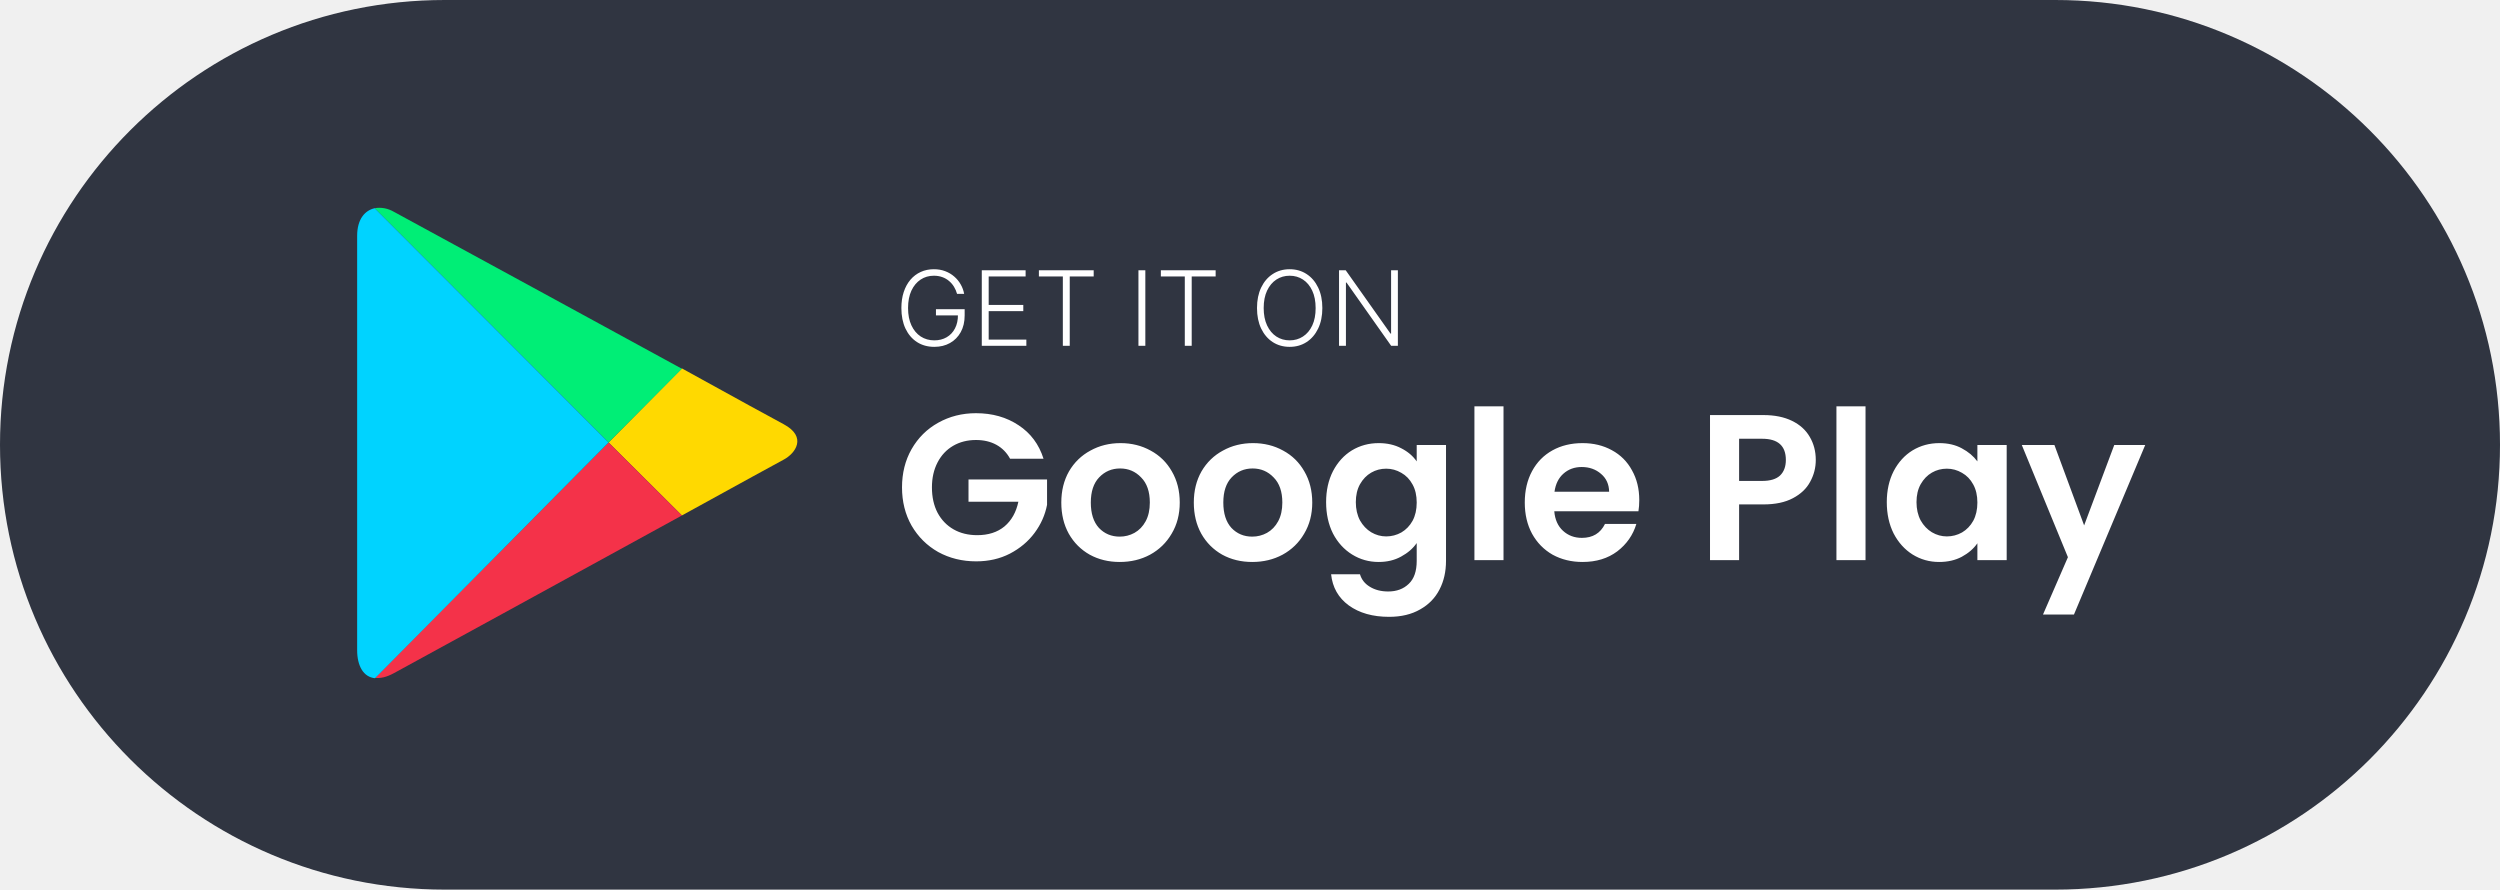
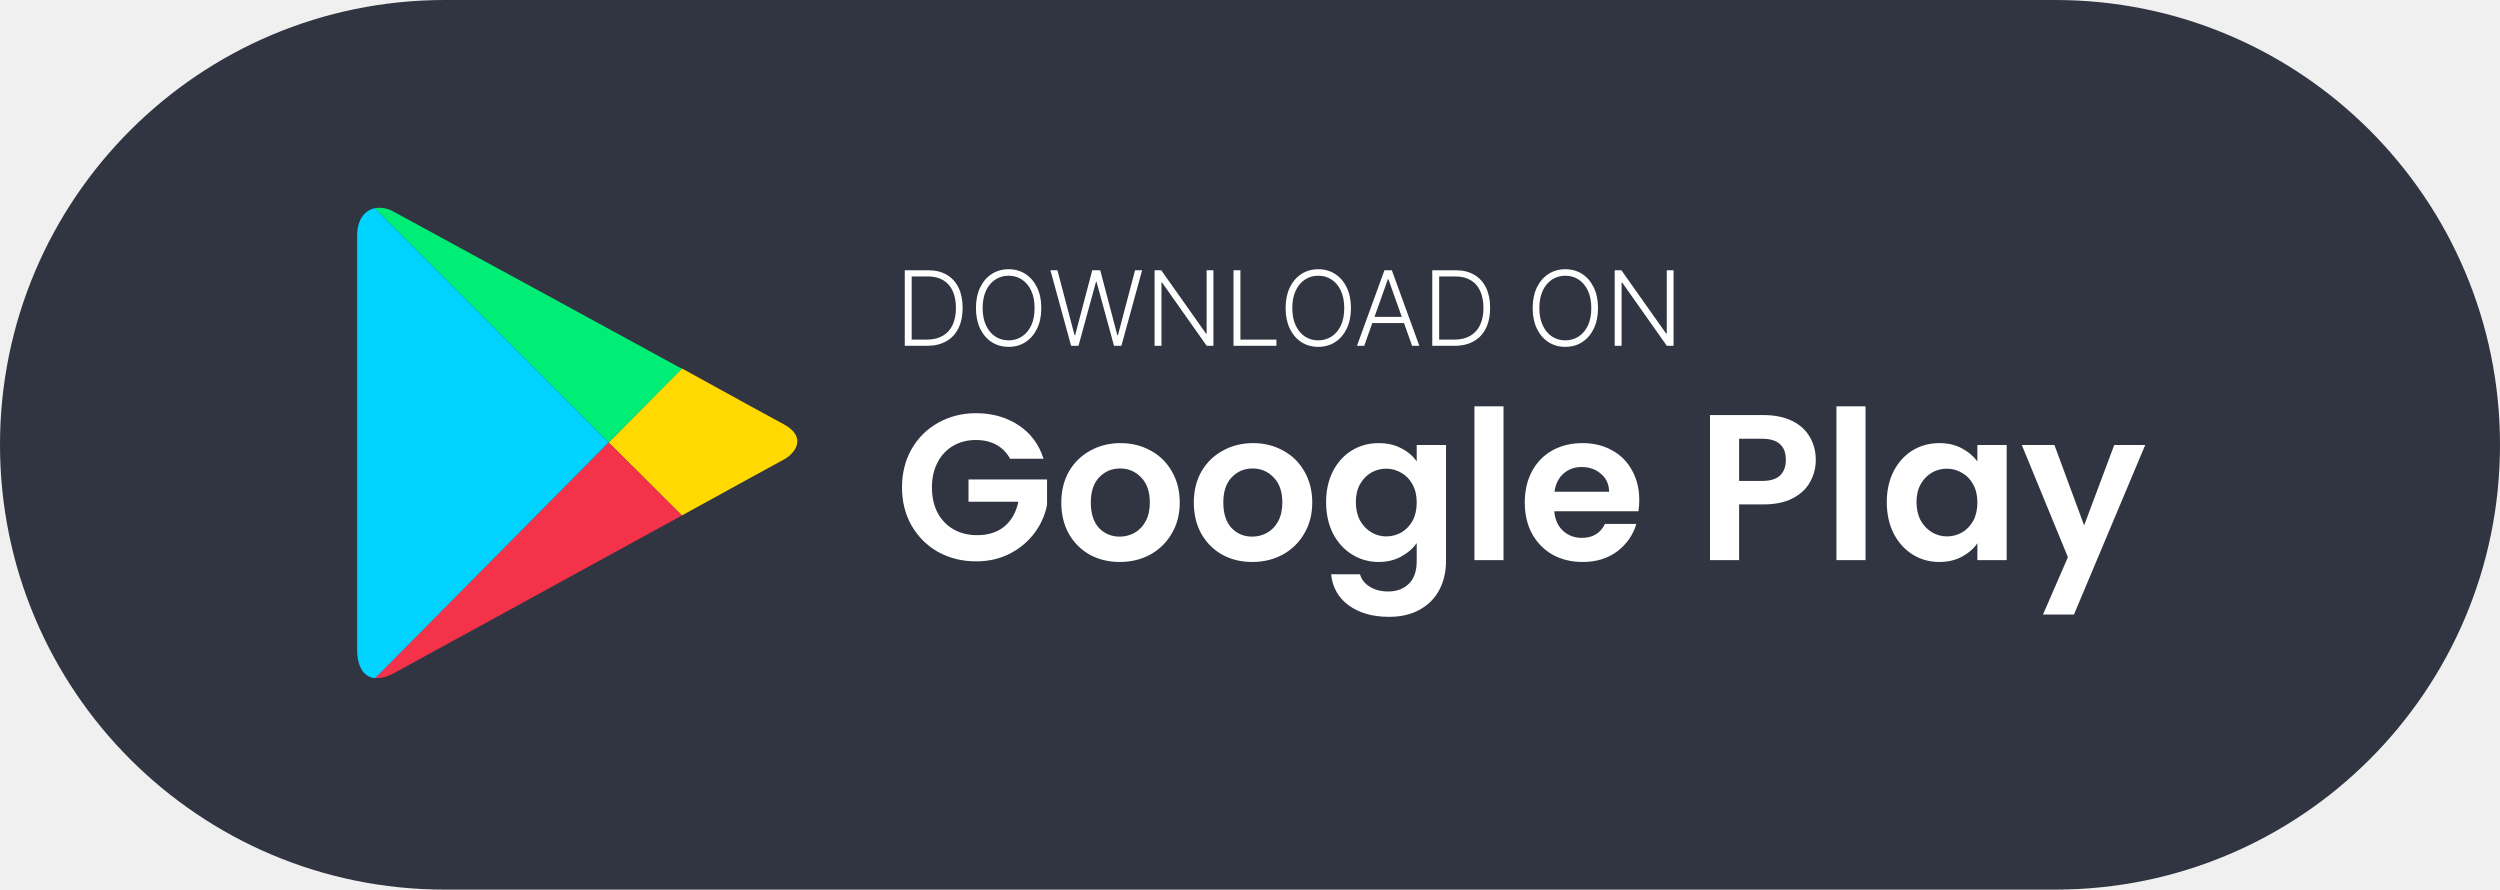
<svg xmlns="http://www.w3.org/2000/svg" width="385" height="137" viewBox="0 0 385 137" fill="none">
  <rect width="385" height="137" rx="68.5" fill="#303541" />
-   <path d="M147.387 45.256C147.281 44.87 147.125 44.508 146.921 44.171C146.716 43.83 146.462 43.533 146.159 43.279C145.86 43.021 145.514 42.821 145.12 42.677C144.729 42.533 144.294 42.461 143.813 42.461C143.055 42.461 142.377 42.658 141.779 43.052C141.18 43.446 140.707 44.014 140.358 44.756C140.014 45.498 139.841 46.392 139.841 47.438C139.841 48.48 140.015 49.372 140.364 50.114C140.712 50.856 141.19 51.427 141.796 51.824C142.406 52.218 143.103 52.415 143.887 52.415C144.603 52.415 145.235 52.256 145.784 51.938C146.334 51.62 146.762 51.165 147.068 50.574C147.379 49.983 147.531 49.281 147.523 48.466L147.864 48.574H144.137V47.62H148.557V48.574C148.557 49.567 148.356 50.425 147.955 51.148C147.553 51.872 147.002 52.43 146.301 52.824C145.601 53.218 144.796 53.415 143.887 53.415C142.871 53.415 141.983 53.171 141.222 52.682C140.46 52.19 139.868 51.497 139.443 50.603C139.023 49.705 138.813 48.65 138.813 47.438C138.813 46.525 138.934 45.701 139.176 44.966C139.419 44.231 139.762 43.603 140.205 43.08C140.652 42.557 141.18 42.158 141.79 41.881C142.4 41.601 143.074 41.461 143.813 41.461C144.449 41.461 145.031 41.561 145.557 41.762C146.087 41.962 146.553 42.239 146.955 42.591C147.36 42.94 147.692 43.343 147.949 43.802C148.21 44.256 148.387 44.741 148.478 45.256H147.387ZM151.195 53.256V41.62H157.945V42.574H152.257V46.955H157.587V47.91H152.257V52.302H158.059V53.256H151.195ZM159.99 42.574V41.62H168.428V42.574H164.74V53.256H163.678V42.574H159.99ZM176.382 41.62V53.256H175.32V41.62H176.382ZM178.772 42.574V41.62H187.209V42.574H183.522V53.256H182.459V42.574H178.772ZM203.641 47.438C203.641 48.65 203.425 49.705 202.993 50.603C202.561 51.497 201.967 52.19 201.209 52.682C200.455 53.171 199.588 53.415 198.607 53.415C197.626 53.415 196.756 53.171 195.999 52.682C195.245 52.19 194.652 51.497 194.22 50.603C193.792 49.705 193.578 48.65 193.578 47.438C193.578 46.226 193.792 45.173 194.22 44.279C194.652 43.381 195.247 42.688 196.005 42.199C196.762 41.707 197.63 41.461 198.607 41.461C199.588 41.461 200.455 41.707 201.209 42.199C201.967 42.688 202.561 43.381 202.993 44.279C203.425 45.173 203.641 46.226 203.641 47.438ZM202.607 47.438C202.607 46.396 202.433 45.504 202.084 44.762C201.736 44.016 201.26 43.446 200.658 43.052C200.056 42.658 199.372 42.461 198.607 42.461C197.845 42.461 197.164 42.658 196.561 43.052C195.959 43.446 195.482 44.014 195.13 44.756C194.781 45.498 194.607 46.392 194.607 47.438C194.607 48.48 194.781 49.372 195.13 50.114C195.478 50.856 195.953 51.427 196.556 51.824C197.158 52.218 197.842 52.415 198.607 52.415C199.372 52.415 200.056 52.218 200.658 51.824C201.264 51.43 201.741 50.862 202.09 50.12C202.438 49.373 202.611 48.48 202.607 47.438ZM215.273 41.62V53.256H214.239L207.364 43.512H207.273V53.256H206.21V41.62H207.239L214.137 51.375H214.228V41.62H215.273Z" fill="white" />
+   <path d="M142.745 53.256H139.335V41.62H142.949C144.059 41.62 145.008 41.851 145.796 42.313C146.587 42.775 147.193 43.438 147.614 44.302C148.034 45.165 148.245 46.201 148.245 47.41C148.245 48.629 148.029 49.677 147.597 50.552C147.169 51.423 146.544 52.091 145.722 52.557C144.904 53.023 143.911 53.256 142.745 53.256ZM140.398 52.302H142.682C143.682 52.302 144.519 52.105 145.193 51.711C145.868 51.317 146.373 50.754 146.71 50.023C147.048 49.292 147.216 48.421 147.216 47.41C147.212 46.406 147.046 45.542 146.716 44.819C146.39 44.095 145.906 43.54 145.262 43.154C144.621 42.767 143.83 42.574 142.887 42.574H140.398V52.302ZM160.36 47.438C160.36 48.65 160.144 49.705 159.712 50.603C159.28 51.497 158.685 52.19 157.928 52.682C157.174 53.171 156.307 53.415 155.326 53.415C154.344 53.415 153.475 53.171 152.718 52.682C151.964 52.19 151.371 51.497 150.939 50.603C150.511 49.705 150.297 48.65 150.297 47.438C150.297 46.226 150.511 45.173 150.939 44.279C151.371 43.381 151.966 42.688 152.723 42.199C153.481 41.707 154.348 41.461 155.326 41.461C156.307 41.461 157.174 41.707 157.928 42.199C158.685 42.688 159.28 43.381 159.712 44.279C160.144 45.173 160.36 46.226 160.36 47.438ZM159.326 47.438C159.326 46.396 159.151 45.504 158.803 44.762C158.454 44.016 157.979 43.446 157.377 43.052C156.774 42.658 156.091 42.461 155.326 42.461C154.564 42.461 153.882 42.658 153.28 43.052C152.678 43.446 152.201 44.014 151.848 44.756C151.5 45.498 151.326 46.392 151.326 47.438C151.326 48.48 151.5 49.372 151.848 50.114C152.197 50.856 152.672 51.427 153.274 51.824C153.877 52.218 154.56 52.415 155.326 52.415C156.091 52.415 156.774 52.218 157.377 51.824C157.983 51.43 158.46 50.862 158.809 50.12C159.157 49.373 159.329 48.48 159.326 47.438ZM164.952 53.256L161.764 41.62H162.844L165.48 51.625H165.571L168.208 41.62H169.435L172.071 51.625H172.162L174.799 41.62H175.884L172.696 53.256H171.56L168.861 43.387H168.787L166.088 53.256H164.952ZM186.867 41.62V53.256H185.833L178.958 43.512H178.867V53.256H177.804V41.62H178.833L185.73 51.375H185.821V41.62H186.867ZM189.96 53.256V41.62H191.023V52.302H196.568V53.256H189.96ZM208.047 47.438C208.047 48.65 207.831 49.705 207.399 50.603C206.968 51.497 206.373 52.19 205.615 52.682C204.862 53.171 203.994 53.415 203.013 53.415C202.032 53.415 201.163 53.171 200.405 52.682C199.651 52.19 199.059 51.497 198.627 50.603C198.199 49.705 197.985 48.65 197.985 47.438C197.985 46.226 198.199 45.173 198.627 44.279C199.059 43.381 199.653 42.688 200.411 42.199C201.168 41.707 202.036 41.461 203.013 41.461C203.994 41.461 204.862 41.707 205.615 42.199C206.373 42.688 206.968 43.381 207.399 44.279C207.831 45.173 208.047 46.226 208.047 47.438ZM207.013 47.438C207.013 46.396 206.839 45.504 206.49 44.762C206.142 44.016 205.666 43.446 205.064 43.052C204.462 42.658 203.778 42.461 203.013 42.461C202.252 42.461 201.57 42.658 200.968 43.052C200.365 43.446 199.888 44.014 199.536 44.756C199.187 45.498 199.013 46.392 199.013 47.438C199.013 48.48 199.187 49.372 199.536 50.114C199.884 50.856 200.36 51.427 200.962 51.824C201.564 52.218 202.248 52.415 203.013 52.415C203.778 52.415 204.462 52.218 205.064 51.824C205.67 51.43 206.148 50.862 206.496 50.12C206.844 49.373 207.017 48.48 207.013 47.438ZM210.087 53.256H208.973L213.206 41.62H214.343L218.576 53.256H217.462L213.814 43H213.735L210.087 53.256ZM210.888 48.796H216.661V49.75H210.888V48.796ZM223.979 53.256H220.57V41.62H224.184C225.293 41.62 226.242 41.851 227.03 42.313C227.822 42.775 228.428 43.438 228.848 44.302C229.269 45.165 229.479 46.201 229.479 47.41C229.479 48.629 229.263 49.677 228.831 50.552C228.403 51.423 227.778 52.091 226.956 52.557C226.138 53.023 225.146 53.256 223.979 53.256ZM221.632 52.302H223.916C224.916 52.302 225.754 52.105 226.428 51.711C227.102 51.317 227.608 50.754 227.945 50.023C228.282 49.292 228.451 48.421 228.451 47.41C228.447 46.406 228.28 45.542 227.951 44.819C227.625 44.095 227.14 43.54 226.496 43.154C225.856 42.767 225.064 42.574 224.121 42.574H221.632V52.302ZM246.094 47.438C246.094 48.65 245.878 49.705 245.446 50.603C245.014 51.497 244.42 52.19 243.662 52.682C242.908 53.171 242.041 53.415 241.06 53.415C240.079 53.415 239.21 53.171 238.452 52.682C237.698 52.19 237.105 51.497 236.674 50.603C236.246 49.705 236.032 48.65 236.032 47.438C236.032 46.226 236.246 45.173 236.674 44.279C237.105 43.381 237.7 42.688 238.458 42.199C239.215 41.707 240.083 41.461 241.06 41.461C242.041 41.461 242.908 41.707 243.662 42.199C244.42 42.688 245.014 43.381 245.446 44.279C245.878 45.173 246.094 46.226 246.094 47.438ZM245.06 47.438C245.06 46.396 244.886 45.504 244.537 44.762C244.189 44.016 243.713 43.446 243.111 43.052C242.509 42.658 241.825 42.461 241.06 42.461C240.299 42.461 239.617 42.658 239.014 43.052C238.412 43.446 237.935 44.014 237.583 44.756C237.234 45.498 237.06 46.392 237.06 47.438C237.06 48.48 237.234 49.372 237.583 50.114C237.931 50.856 238.407 51.427 239.009 51.824C239.611 52.218 240.295 52.415 241.06 52.415C241.825 52.415 242.509 52.218 243.111 51.824C243.717 51.43 244.194 50.862 244.543 50.12C244.891 49.373 245.064 48.48 245.06 47.438ZM257.726 41.62V53.256H256.692L249.817 43.512H249.726V53.256H248.664V41.62H249.692L256.59 51.375H256.681V41.62H257.726Z" fill="white" />
  <path d="M155.55 70.64C155.038 69.701 154.334 68.987 153.438 68.496C152.542 68.005 151.497 67.76 150.302 67.76C148.979 67.76 147.806 68.059 146.782 68.656C145.758 69.253 144.958 70.107 144.382 71.216C143.806 72.325 143.518 73.605 143.518 75.056C143.518 76.549 143.806 77.851 144.382 78.96C144.979 80.069 145.801 80.923 146.846 81.52C147.891 82.117 149.107 82.416 150.494 82.416C152.201 82.416 153.598 81.968 154.686 81.072C155.774 80.155 156.489 78.885 156.83 77.264H149.15V73.84H161.246V77.744C160.947 79.301 160.307 80.741 159.326 82.064C158.345 83.387 157.075 84.453 155.518 85.264C153.982 86.053 152.254 86.448 150.334 86.448C148.179 86.448 146.227 85.968 144.478 85.008C142.75 84.027 141.385 82.672 140.382 80.944C139.401 79.216 138.91 77.253 138.91 75.056C138.91 72.859 139.401 70.896 140.382 69.168C141.385 67.419 142.75 66.064 144.478 65.104C146.227 64.123 148.169 63.632 150.302 63.632C152.819 63.632 155.006 64.251 156.862 65.488C158.718 66.704 159.998 68.421 160.702 70.64H155.55ZM172.433 86.544C170.726 86.544 169.19 86.171 167.825 85.424C166.459 84.656 165.382 83.579 164.593 82.192C163.825 80.805 163.441 79.205 163.441 77.392C163.441 75.579 163.835 73.979 164.625 72.592C165.435 71.205 166.534 70.139 167.921 69.392C169.307 68.624 170.854 68.24 172.561 68.24C174.267 68.24 175.814 68.624 177.201 69.392C178.587 70.139 179.675 71.205 180.465 72.592C181.275 73.979 181.681 75.579 181.681 77.392C181.681 79.205 181.265 80.805 180.433 82.192C179.622 83.579 178.513 84.656 177.105 85.424C175.718 86.171 174.161 86.544 172.433 86.544ZM172.433 82.64C173.243 82.64 174.001 82.448 174.705 82.064C175.43 81.659 176.006 81.061 176.433 80.272C176.859 79.483 177.073 78.523 177.073 77.392C177.073 75.707 176.625 74.416 175.729 73.52C174.854 72.603 173.777 72.144 172.497 72.144C171.217 72.144 170.139 72.603 169.265 73.52C168.411 74.416 167.985 75.707 167.985 77.392C167.985 79.077 168.401 80.379 169.233 81.296C170.086 82.192 171.153 82.64 172.433 82.64ZM192.839 86.544C191.132 86.544 189.596 86.171 188.231 85.424C186.865 84.656 185.788 83.579 184.999 82.192C184.231 80.805 183.847 79.205 183.847 77.392C183.847 75.579 184.241 73.979 185.031 72.592C185.841 71.205 186.94 70.139 188.327 69.392C189.713 68.624 191.26 68.24 192.967 68.24C194.673 68.24 196.22 68.624 197.607 69.392C198.993 70.139 200.081 71.205 200.871 72.592C201.681 73.979 202.087 75.579 202.087 77.392C202.087 79.205 201.671 80.805 200.839 82.192C200.028 83.579 198.919 84.656 197.511 85.424C196.124 86.171 194.567 86.544 192.839 86.544ZM192.839 82.64C193.649 82.64 194.407 82.448 195.111 82.064C195.836 81.659 196.412 81.061 196.839 80.272C197.265 79.483 197.479 78.523 197.479 77.392C197.479 75.707 197.031 74.416 196.135 73.52C195.26 72.603 194.183 72.144 192.903 72.144C191.623 72.144 190.545 72.603 189.671 73.52C188.817 74.416 188.391 75.707 188.391 77.392C188.391 79.077 188.807 80.379 189.639 81.296C190.492 82.192 191.559 82.64 192.839 82.64ZM212.317 68.24C213.64 68.24 214.802 68.507 215.805 69.04C216.808 69.552 217.597 70.224 218.173 71.056V68.528H222.685V86.384C222.685 88.027 222.354 89.488 221.693 90.768C221.032 92.069 220.04 93.093 218.717 93.84C217.394 94.608 215.794 94.992 213.917 94.992C211.4 94.992 209.33 94.405 207.709 93.232C206.109 92.059 205.202 90.459 204.989 88.432H209.437C209.672 89.243 210.173 89.883 210.941 90.352C211.73 90.843 212.68 91.088 213.789 91.088C215.09 91.088 216.146 90.693 216.957 89.904C217.768 89.136 218.173 87.963 218.173 86.384V83.632C217.597 84.464 216.797 85.157 215.773 85.712C214.77 86.267 213.618 86.544 212.317 86.544C210.824 86.544 209.458 86.16 208.221 85.392C206.984 84.624 206.002 83.547 205.277 82.16C204.573 80.752 204.221 79.141 204.221 77.328C204.221 75.536 204.573 73.947 205.277 72.56C206.002 71.173 206.973 70.107 208.189 69.36C209.426 68.613 210.802 68.24 212.317 68.24ZM218.173 77.392C218.173 76.304 217.96 75.376 217.533 74.608C217.106 73.819 216.53 73.221 215.805 72.816C215.08 72.389 214.301 72.176 213.469 72.176C212.637 72.176 211.869 72.379 211.165 72.784C210.461 73.189 209.885 73.787 209.437 74.576C209.01 75.344 208.797 76.261 208.797 77.328C208.797 78.395 209.01 79.333 209.437 80.144C209.885 80.933 210.461 81.541 211.165 81.968C211.89 82.395 212.658 82.608 213.469 82.608C214.301 82.608 215.08 82.405 215.805 82C216.53 81.573 217.106 80.976 217.533 80.208C217.96 79.419 218.173 78.48 218.173 77.392ZM231.541 62.576V86.256H227.061V62.576H231.541ZM252.447 77.008C252.447 77.648 252.404 78.224 252.319 78.736H239.359C239.465 80.016 239.913 81.019 240.703 81.744C241.492 82.469 242.463 82.832 243.615 82.832C245.279 82.832 246.463 82.117 247.167 80.688H251.999C251.487 82.395 250.505 83.803 249.055 84.912C247.604 86 245.823 86.544 243.711 86.544C242.004 86.544 240.468 86.171 239.103 85.424C237.759 84.656 236.703 83.579 235.935 82.192C235.188 80.805 234.815 79.205 234.815 77.392C234.815 75.557 235.188 73.947 235.935 72.56C236.681 71.173 237.727 70.107 239.071 69.36C240.415 68.613 241.961 68.24 243.711 68.24C245.396 68.24 246.9 68.603 248.223 69.328C249.567 70.053 250.601 71.088 251.327 72.432C252.073 73.755 252.447 75.28 252.447 77.008ZM247.807 75.728C247.785 74.576 247.369 73.659 246.559 72.976C245.748 72.272 244.756 71.92 243.583 71.92C242.473 71.92 241.535 72.261 240.767 72.944C240.02 73.605 239.561 74.533 239.391 75.728H247.807ZM279.63 70.832C279.63 72.027 279.342 73.147 278.766 74.192C278.211 75.237 277.326 76.08 276.11 76.72C274.915 77.36 273.4 77.68 271.566 77.68H267.822V86.256H263.342V63.92H271.566C273.294 63.92 274.766 64.219 275.982 64.816C277.198 65.413 278.104 66.235 278.702 67.28C279.32 68.325 279.63 69.509 279.63 70.832ZM271.374 74.064C272.611 74.064 273.528 73.787 274.126 73.232C274.723 72.656 275.022 71.856 275.022 70.832C275.022 68.656 273.806 67.568 271.374 67.568H267.822V74.064H271.374ZM287.291 62.576V86.256H282.811V62.576H287.291ZM290.565 77.328C290.565 75.536 290.917 73.947 291.621 72.56C292.346 71.173 293.317 70.107 294.533 69.36C295.77 68.613 297.146 68.24 298.661 68.24C299.983 68.24 301.135 68.507 302.117 69.04C303.119 69.573 303.919 70.245 304.517 71.056V68.528H309.029V86.256H304.517V83.664C303.941 84.496 303.141 85.189 302.117 85.744C301.114 86.277 299.951 86.544 298.629 86.544C297.135 86.544 295.77 86.16 294.533 85.392C293.317 84.624 292.346 83.547 291.621 82.16C290.917 80.752 290.565 79.141 290.565 77.328ZM304.517 77.392C304.517 76.304 304.303 75.376 303.877 74.608C303.45 73.819 302.874 73.221 302.149 72.816C301.423 72.389 300.645 72.176 299.813 72.176C298.981 72.176 298.213 72.379 297.509 72.784C296.805 73.189 296.229 73.787 295.781 74.576C295.354 75.344 295.141 76.261 295.141 77.328C295.141 78.395 295.354 79.333 295.781 80.144C296.229 80.933 296.805 81.541 297.509 81.968C298.234 82.395 299.002 82.608 299.813 82.608C300.645 82.608 301.423 82.405 302.149 82C302.874 81.573 303.45 80.976 303.877 80.208C304.303 79.419 304.517 78.48 304.517 77.392ZM330.364 68.528L319.388 94.64H314.62L318.46 85.808L311.356 68.528H316.38L320.956 80.912L325.596 68.528H330.364Z" fill="white" />
  <path d="M105.012 79.38C113.61 74.659 120.128 71.062 120.69 70.782C122.487 69.826 124.343 67.297 120.69 65.332C119.51 64.714 113.16 61.229 105.012 56.734L93.717 68.141L105.012 79.38Z" fill="#FFD900" />
  <path d="M93.717 68.141L57.753 104.387C58.597 104.499 59.55 104.276 60.674 103.658C63.033 102.366 88.041 88.71 105.012 79.382L93.717 68.141Z" fill="#F43249" />
  <path d="M93.717 68.141L105.012 56.79C105.012 56.79 63.203 33.974 60.674 32.627C59.721 32.062 58.653 31.894 57.697 32.062L93.717 68.141Z" fill="#00EE76" />
  <path d="M93.717 68.141L57.697 32.062C56.235 32.4 55 33.691 55 36.333V100.117C55 102.534 55.956 104.276 57.753 104.443L93.717 68.141Z" fill="#00D3FF" />
</svg>
